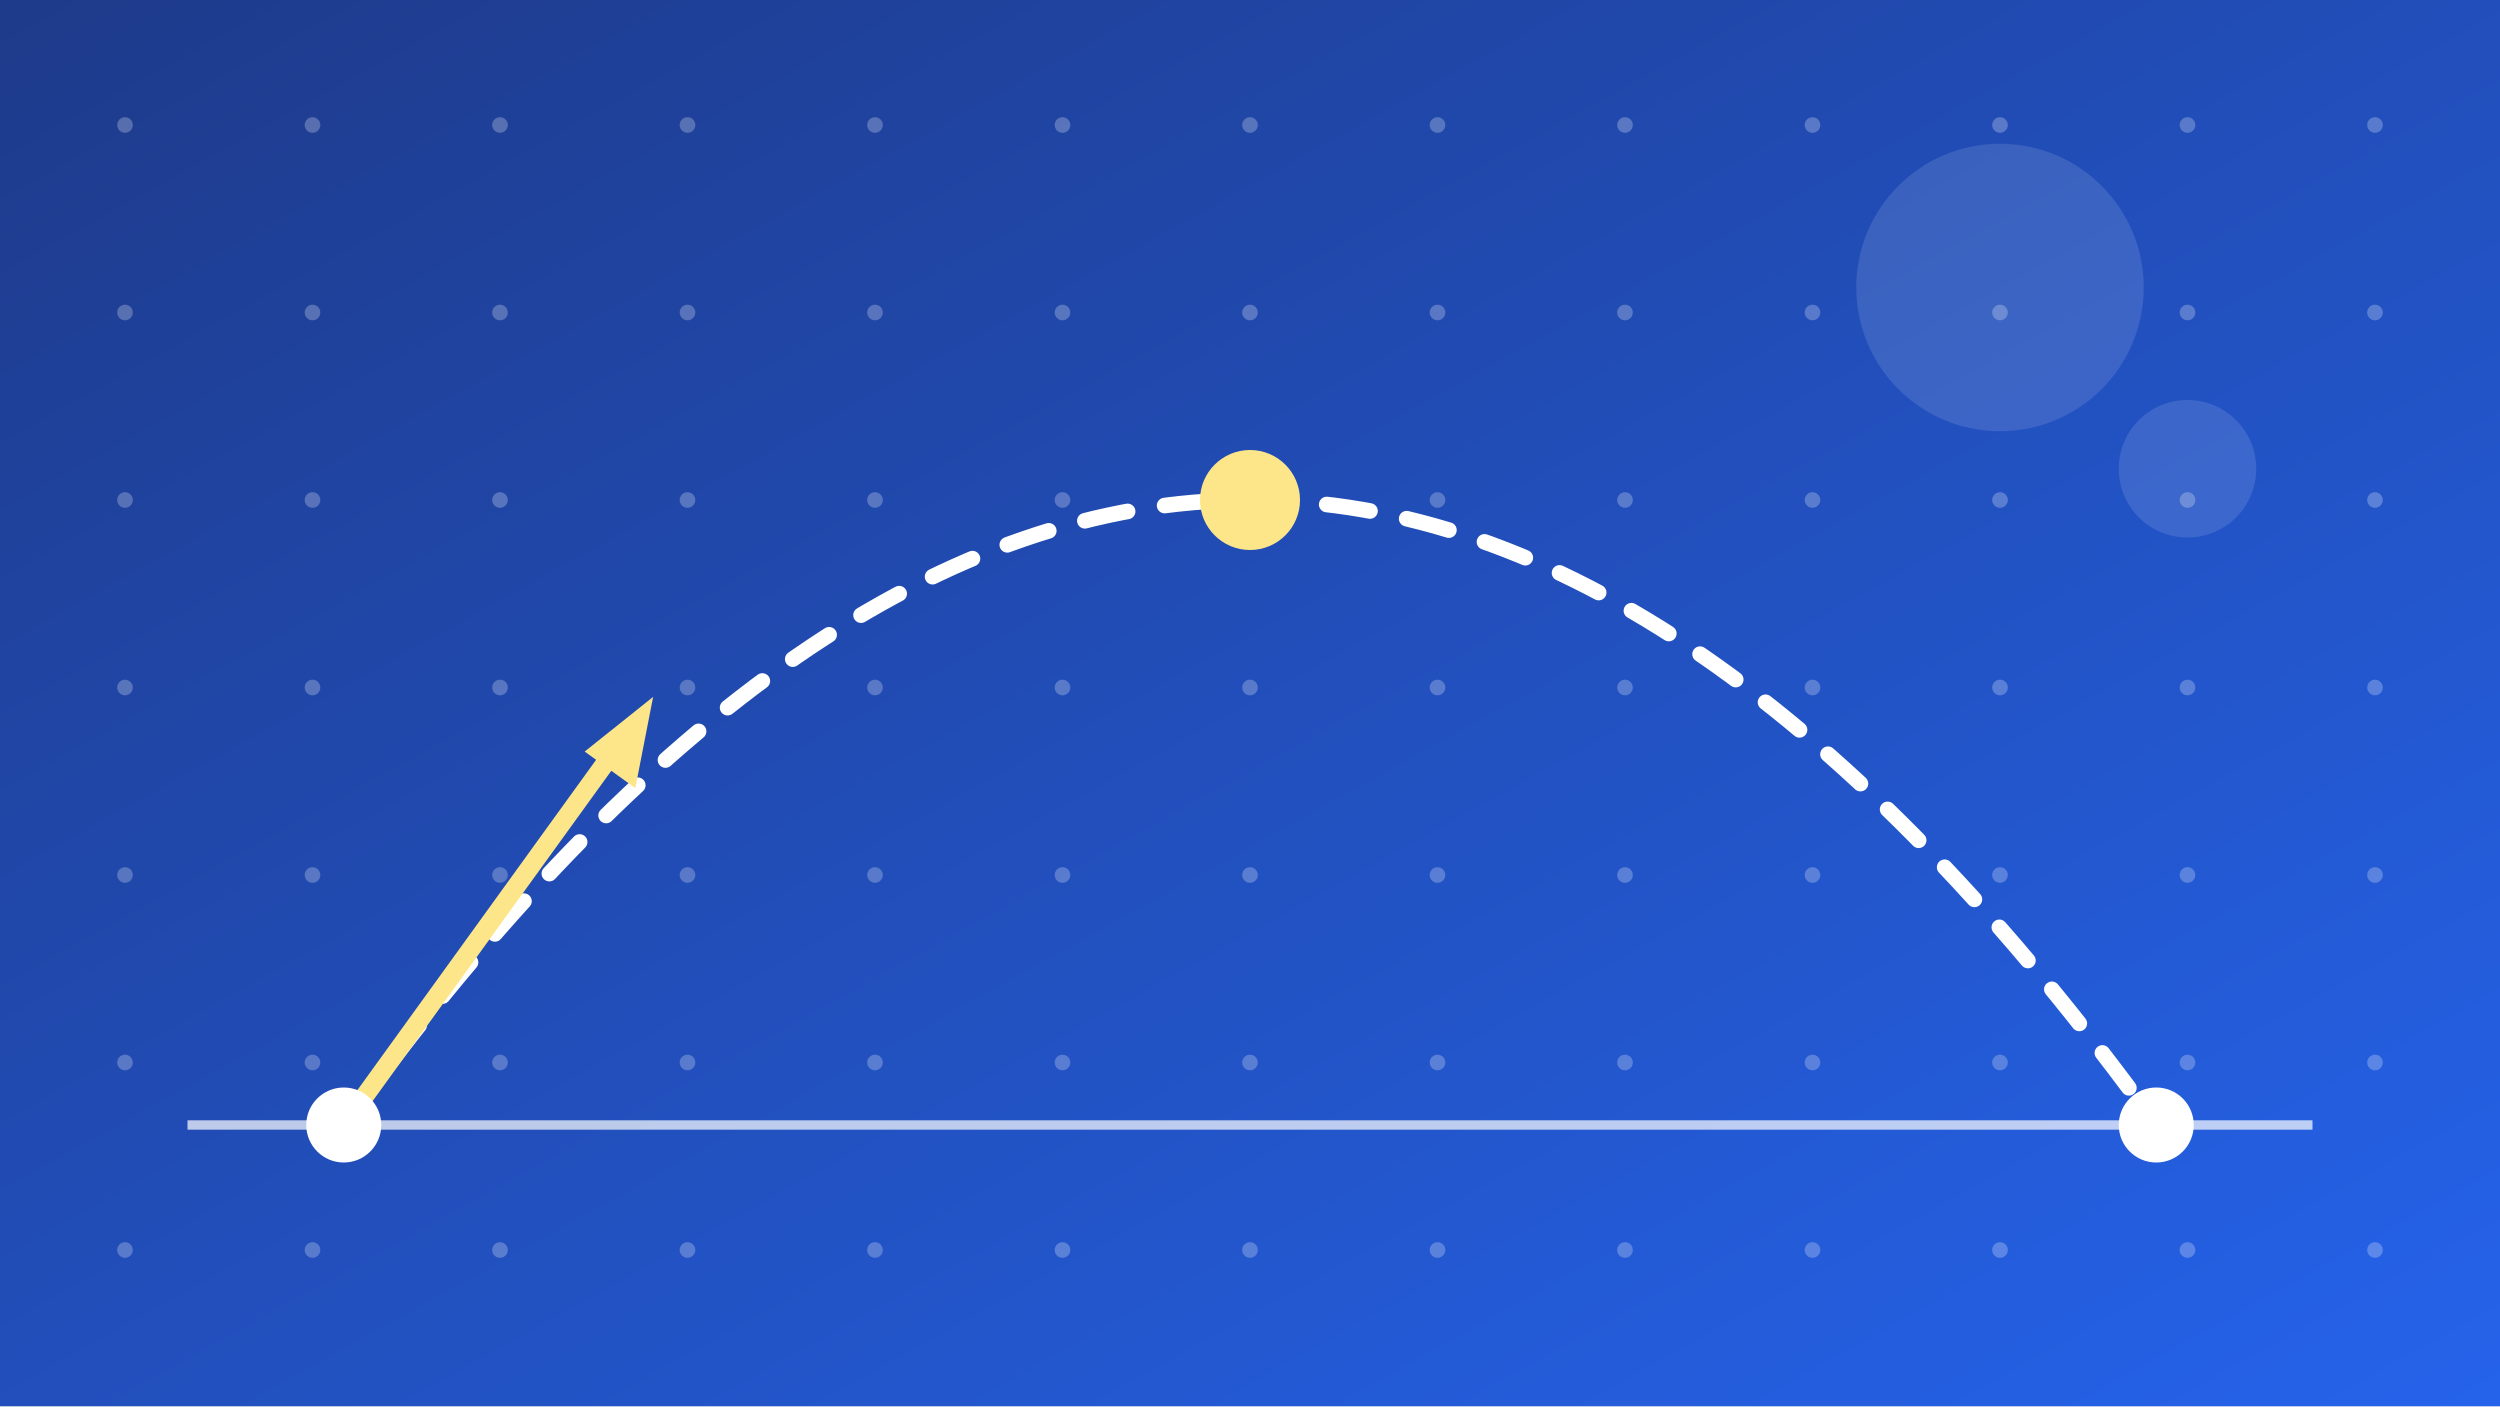
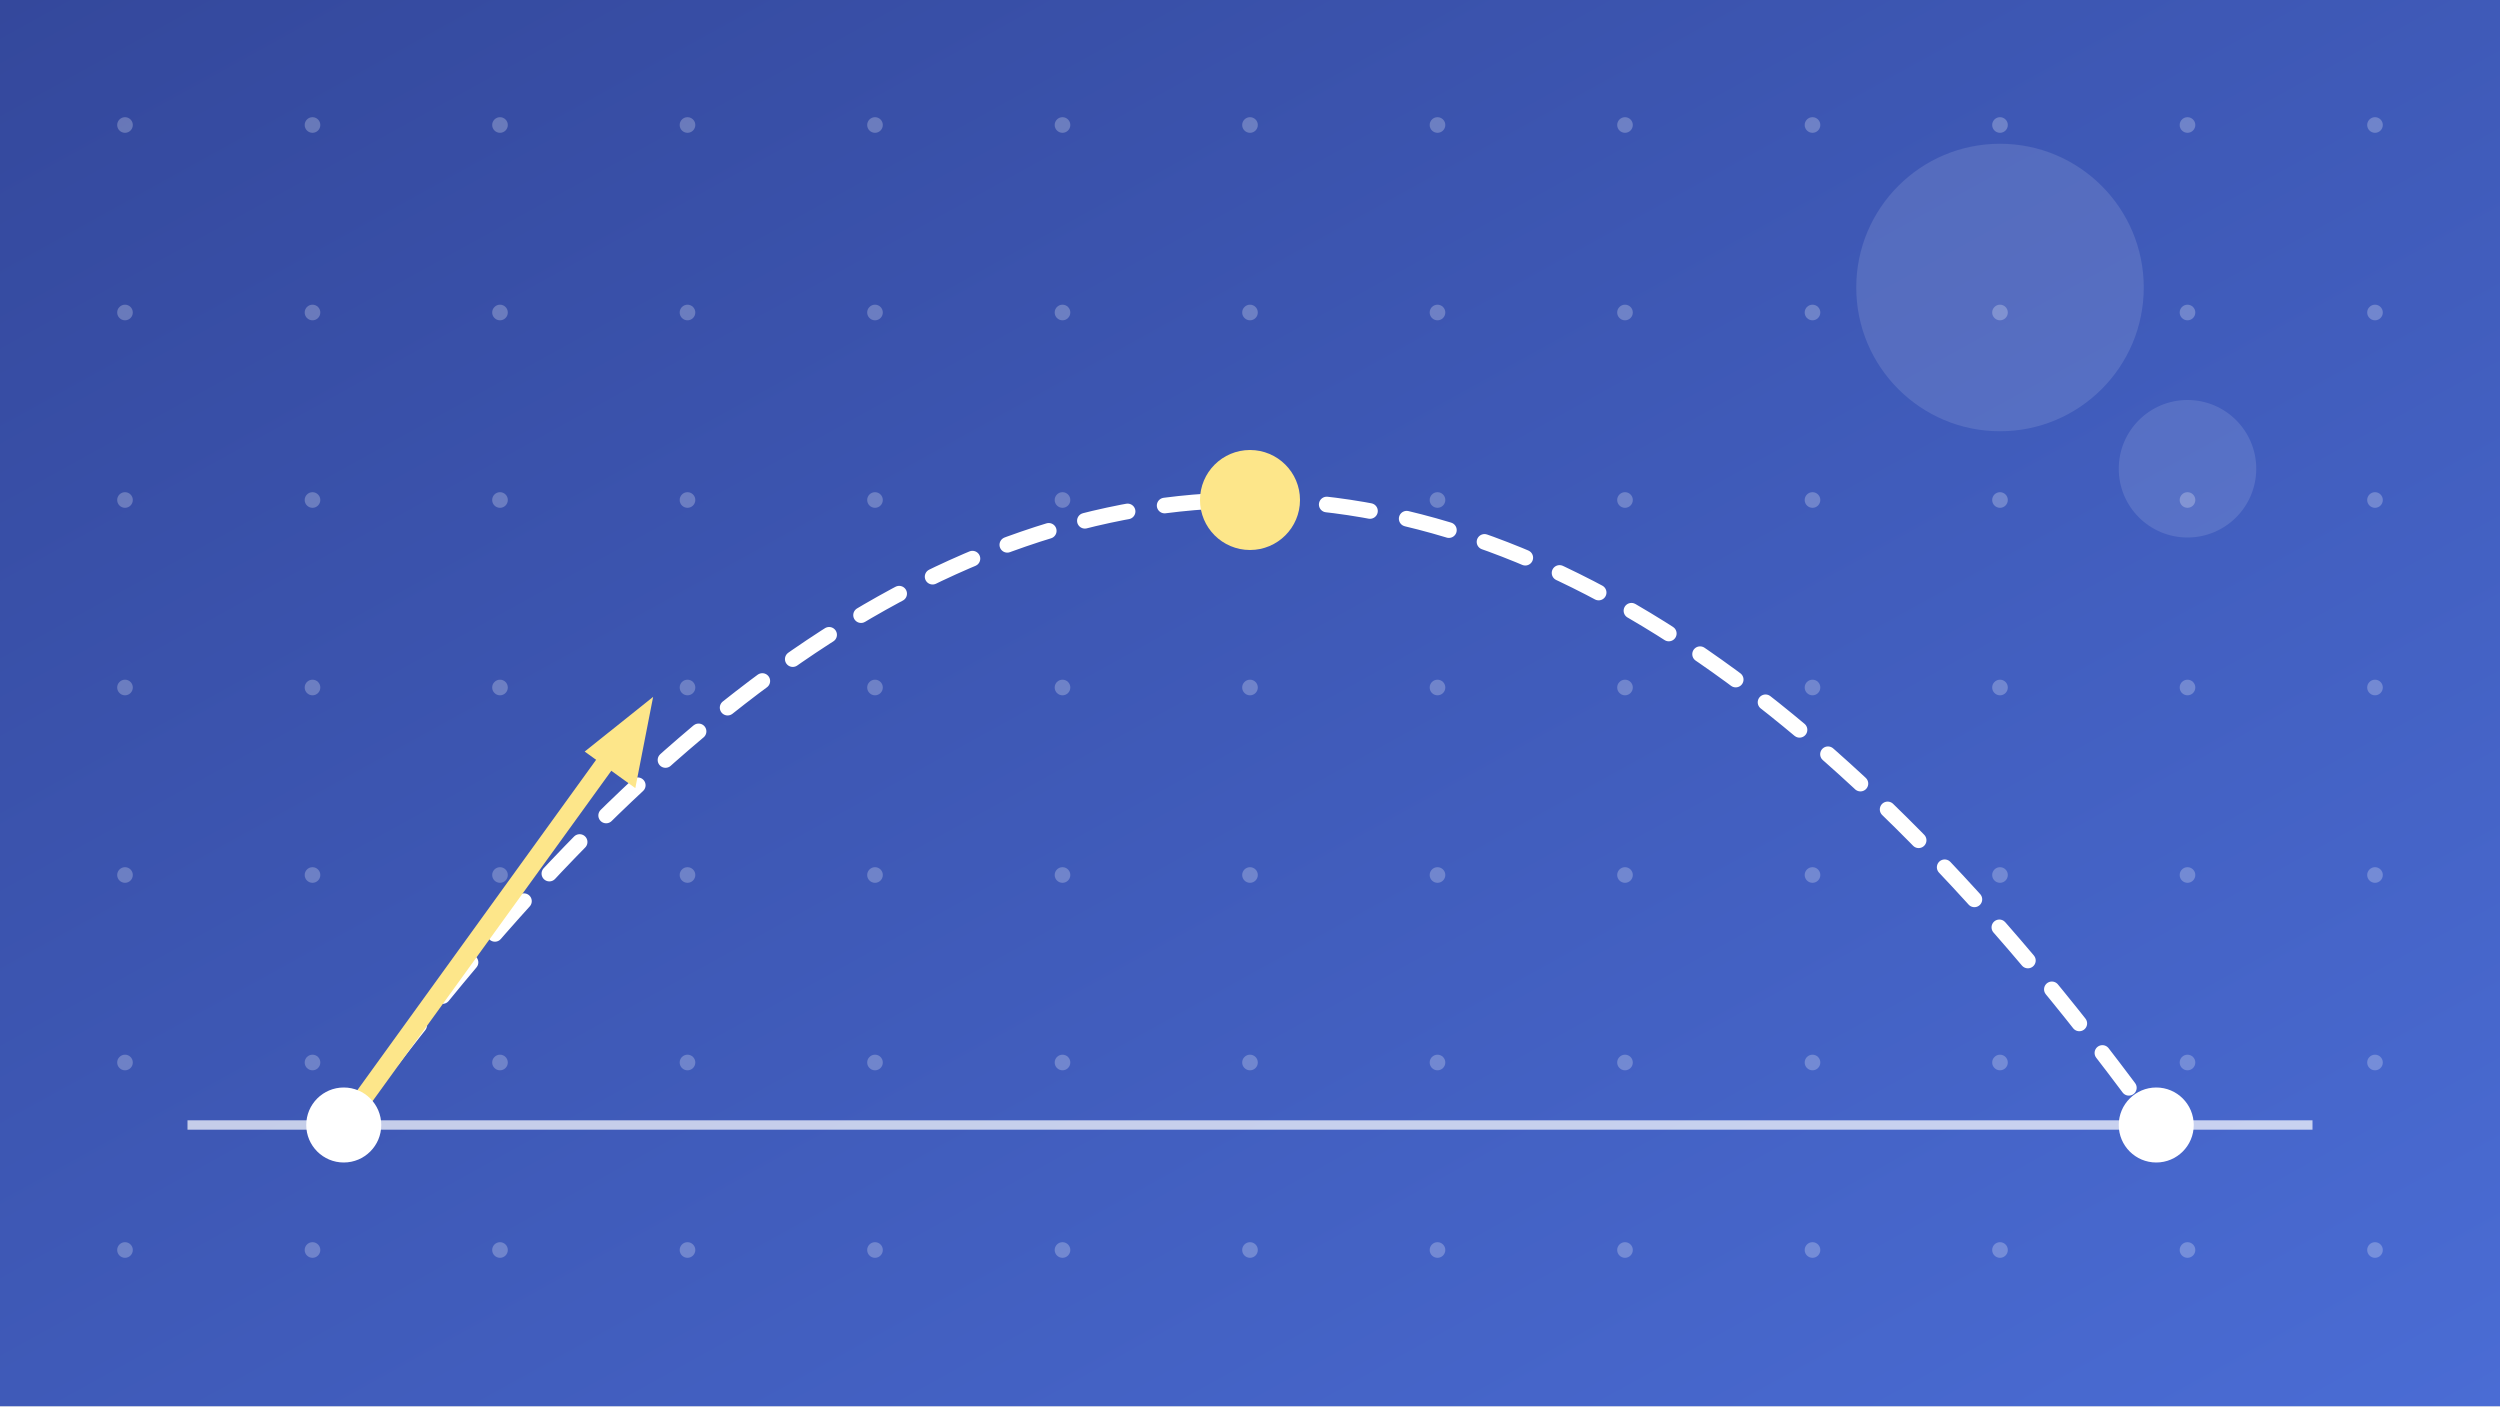
<svg xmlns="http://www.w3.org/2000/svg" width="800" height="450" viewBox="0 0 800 450">
  <defs>
    <linearGradient id="g" x1="0" y1="0" x2="1" y2="1">
-       <stop offset="0" stop-color="#1e3a8a" />
-       <stop offset="1" stop-color="#2563eb" />
+       <stop offset="0" stop-color="#34489c" />
+       <stop offset="1" stop-color="#4a6cd4" />
    </linearGradient>
  </defs>
  <rect width="800" height="450" fill="url(#g)" />
  <circle cx="40" cy="40" r="2.5" fill="#fff" opacity=".25" />
  <circle cx="40" cy="100" r="2.5" fill="#fff" opacity=".25" />
  <circle cx="40" cy="160" r="2.5" fill="#fff" opacity=".25" />
  <circle cx="40" cy="220" r="2.5" fill="#fff" opacity=".25" />
  <circle cx="40" cy="280" r="2.5" fill="#fff" opacity=".25" />
  <circle cx="40" cy="340" r="2.5" fill="#fff" opacity=".25" />
  <circle cx="40" cy="400" r="2.5" fill="#fff" opacity=".25" />
  <circle cx="100" cy="40" r="2.5" fill="#fff" opacity=".25" />
  <circle cx="100" cy="100" r="2.5" fill="#fff" opacity=".25" />
  <circle cx="100" cy="160" r="2.5" fill="#fff" opacity=".25" />
  <circle cx="100" cy="220" r="2.5" fill="#fff" opacity=".25" />
  <circle cx="100" cy="280" r="2.5" fill="#fff" opacity=".25" />
  <circle cx="100" cy="340" r="2.5" fill="#fff" opacity=".25" />
  <circle cx="100" cy="400" r="2.5" fill="#fff" opacity=".25" />
  <circle cx="160" cy="40" r="2.5" fill="#fff" opacity=".25" />
  <circle cx="160" cy="100" r="2.5" fill="#fff" opacity=".25" />
  <circle cx="160" cy="160" r="2.5" fill="#fff" opacity=".25" />
  <circle cx="160" cy="220" r="2.5" fill="#fff" opacity=".25" />
  <circle cx="160" cy="280" r="2.5" fill="#fff" opacity=".25" />
  <circle cx="160" cy="340" r="2.5" fill="#fff" opacity=".25" />
  <circle cx="160" cy="400" r="2.5" fill="#fff" opacity=".25" />
  <circle cx="220" cy="40" r="2.5" fill="#fff" opacity=".25" />
  <circle cx="220" cy="100" r="2.5" fill="#fff" opacity=".25" />
  <circle cx="220" cy="160" r="2.5" fill="#fff" opacity=".25" />
  <circle cx="220" cy="220" r="2.5" fill="#fff" opacity=".25" />
  <circle cx="220" cy="280" r="2.5" fill="#fff" opacity=".25" />
  <circle cx="220" cy="340" r="2.5" fill="#fff" opacity=".25" />
  <circle cx="220" cy="400" r="2.5" fill="#fff" opacity=".25" />
  <circle cx="280" cy="40" r="2.5" fill="#fff" opacity=".25" />
  <circle cx="280" cy="100" r="2.5" fill="#fff" opacity=".25" />
  <circle cx="280" cy="160" r="2.5" fill="#fff" opacity=".25" />
  <circle cx="280" cy="220" r="2.5" fill="#fff" opacity=".25" />
  <circle cx="280" cy="280" r="2.5" fill="#fff" opacity=".25" />
  <circle cx="280" cy="340" r="2.5" fill="#fff" opacity=".25" />
  <circle cx="280" cy="400" r="2.5" fill="#fff" opacity=".25" />
  <circle cx="340" cy="40" r="2.5" fill="#fff" opacity=".25" />
  <circle cx="340" cy="100" r="2.5" fill="#fff" opacity=".25" />
  <circle cx="340" cy="160" r="2.5" fill="#fff" opacity=".25" />
  <circle cx="340" cy="220" r="2.5" fill="#fff" opacity=".25" />
  <circle cx="340" cy="280" r="2.5" fill="#fff" opacity=".25" />
  <circle cx="340" cy="340" r="2.5" fill="#fff" opacity=".25" />
  <circle cx="340" cy="400" r="2.5" fill="#fff" opacity=".25" />
  <circle cx="400" cy="40" r="2.5" fill="#fff" opacity=".25" />
  <circle cx="400" cy="100" r="2.5" fill="#fff" opacity=".25" />
  <circle cx="400" cy="160" r="2.5" fill="#fff" opacity=".25" />
  <circle cx="400" cy="220" r="2.5" fill="#fff" opacity=".25" />
  <circle cx="400" cy="280" r="2.5" fill="#fff" opacity=".25" />
  <circle cx="400" cy="340" r="2.5" fill="#fff" opacity=".25" />
  <circle cx="400" cy="400" r="2.5" fill="#fff" opacity=".25" />
  <circle cx="460" cy="40" r="2.5" fill="#fff" opacity=".25" />
  <circle cx="460" cy="100" r="2.5" fill="#fff" opacity=".25" />
  <circle cx="460" cy="160" r="2.5" fill="#fff" opacity=".25" />
  <circle cx="460" cy="220" r="2.5" fill="#fff" opacity=".25" />
  <circle cx="460" cy="280" r="2.5" fill="#fff" opacity=".25" />
  <circle cx="460" cy="340" r="2.5" fill="#fff" opacity=".25" />
  <circle cx="460" cy="400" r="2.5" fill="#fff" opacity=".25" />
  <circle cx="520" cy="40" r="2.5" fill="#fff" opacity=".25" />
  <circle cx="520" cy="100" r="2.5" fill="#fff" opacity=".25" />
  <circle cx="520" cy="160" r="2.5" fill="#fff" opacity=".25" />
  <circle cx="520" cy="220" r="2.5" fill="#fff" opacity=".25" />
  <circle cx="520" cy="280" r="2.5" fill="#fff" opacity=".25" />
  <circle cx="520" cy="340" r="2.5" fill="#fff" opacity=".25" />
  <circle cx="520" cy="400" r="2.5" fill="#fff" opacity=".25" />
  <circle cx="580" cy="40" r="2.5" fill="#fff" opacity=".25" />
  <circle cx="580" cy="100" r="2.5" fill="#fff" opacity=".25" />
  <circle cx="580" cy="160" r="2.5" fill="#fff" opacity=".25" />
  <circle cx="580" cy="220" r="2.5" fill="#fff" opacity=".25" />
  <circle cx="580" cy="280" r="2.5" fill="#fff" opacity=".25" />
  <circle cx="580" cy="340" r="2.5" fill="#fff" opacity=".25" />
  <circle cx="580" cy="400" r="2.5" fill="#fff" opacity=".25" />
  <circle cx="640" cy="40" r="2.5" fill="#fff" opacity=".25" />
  <circle cx="640" cy="100" r="2.5" fill="#fff" opacity=".25" />
  <circle cx="640" cy="160" r="2.5" fill="#fff" opacity=".25" />
  <circle cx="640" cy="220" r="2.5" fill="#fff" opacity=".25" />
  <circle cx="640" cy="280" r="2.5" fill="#fff" opacity=".25" />
  <circle cx="640" cy="340" r="2.5" fill="#fff" opacity=".25" />
  <circle cx="640" cy="400" r="2.5" fill="#fff" opacity=".25" />
  <circle cx="700" cy="40" r="2.5" fill="#fff" opacity=".25" />
  <circle cx="700" cy="100" r="2.5" fill="#fff" opacity=".25" />
  <circle cx="700" cy="160" r="2.5" fill="#fff" opacity=".25" />
  <circle cx="700" cy="220" r="2.5" fill="#fff" opacity=".25" />
  <circle cx="700" cy="280" r="2.5" fill="#fff" opacity=".25" />
  <circle cx="700" cy="340" r="2.5" fill="#fff" opacity=".25" />
  <circle cx="700" cy="400" r="2.5" fill="#fff" opacity=".25" />
  <circle cx="760" cy="40" r="2.5" fill="#fff" opacity=".25" />
  <circle cx="760" cy="100" r="2.5" fill="#fff" opacity=".25" />
  <circle cx="760" cy="160" r="2.5" fill="#fff" opacity=".25" />
  <circle cx="760" cy="220" r="2.5" fill="#fff" opacity=".25" />
  <circle cx="760" cy="280" r="2.5" fill="#fff" opacity=".25" />
  <circle cx="760" cy="340" r="2.5" fill="#fff" opacity=".25" />
  <circle cx="760" cy="400" r="2.5" fill="#fff" opacity=".25" />
  <line x1="60" y1="360" x2="740" y2="360" stroke="#fff" stroke-width="3" opacity=".7" />
  <path d="M110 360 Q400 -40 690 360" fill="none" stroke="#fff" stroke-width="5" stroke-dasharray="14 12" stroke-linecap="round" />
  <line x1="110" y1="360" x2="196" y2="241" stroke="#fde68a" stroke-width="6" stroke-linecap="round" />
  <path d="M209 223 L187.1 240.5 L203.3 252.2z" fill="#fde68a" />
  <circle cx="110" cy="360" r="12" fill="#fff" />
  <circle cx="400" cy="160" r="16" fill="#fde68a" />
  <circle cx="690" cy="360" r="12" fill="#fff" />
  <circle cx="640" cy="92" r="46" fill="#fff" opacity=".12" />
  <circle cx="700" cy="150" r="22" fill="#fff" opacity=".12" />
</svg>
